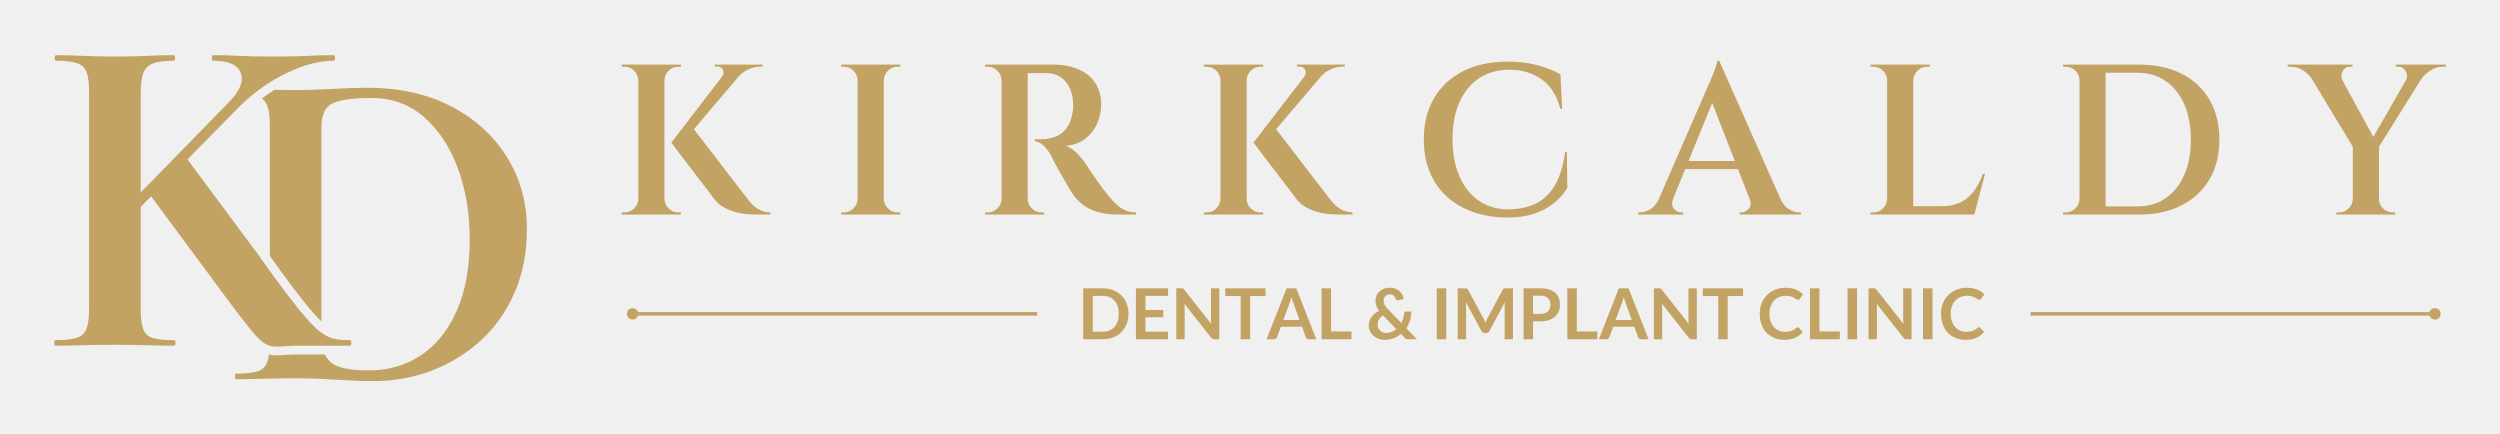
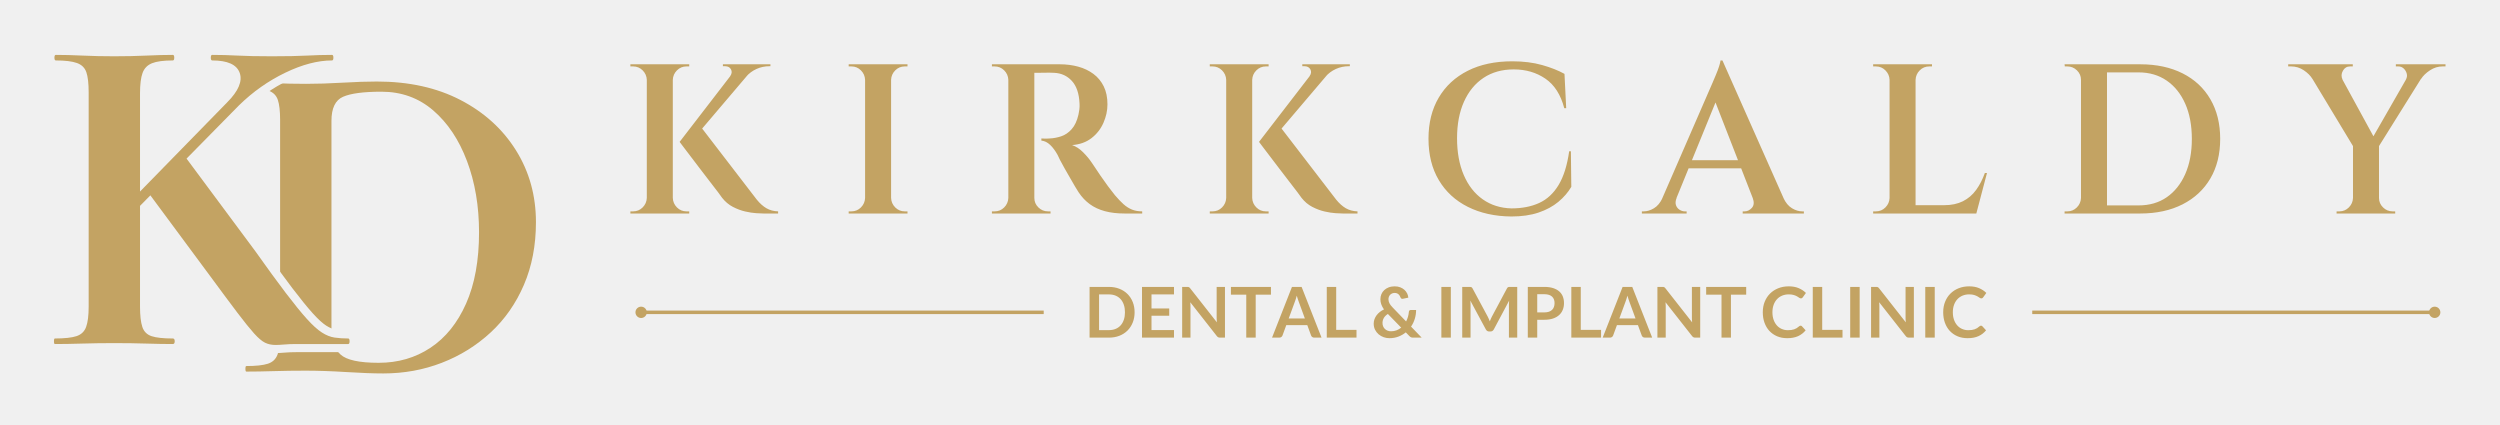
- <svg xmlns="http://www.w3.org/2000/svg" viewBox="0 0 1844 320" width="1844" height="320" role="img" aria-label="Kirkcaldy Dental &amp; Implant Clinic">
+ <svg xmlns="http://www.w3.org/2000/svg" viewBox="0 0 1853 315" width="1853" height="315" role="img" aria-label="Kirkcaldy Dental &amp; Implant Clinic">
  <g fill="#C3A363">
    <defs>
-       <mask id="kdmask21440" maskUnits="userSpaceOnUse" x="-10000" y="-10000" width="20000" height="20000">
+       <mask id="kdmask21840" maskUnits="userSpaceOnUse" x="-10000" y="-10000" width="20000" height="20000">
        <rect x="-10000" y="-10000" width="20000" height="20000" fill="#fff" />
-         <path d="M65.718 227.225V68.461Q65.718 58.517 64.003 53.545Q62.289 48.573 56.974 46.687Q51.659 44.801 41.372 44.801Q40.343 44.801 40.343 42.743Q40.343 40.686 41.372 40.686Q50.287 40.686 61.26 41.2Q72.233 41.715 84.577 41.715Q97.608 41.715 108.581 41.2Q119.553 40.686 128.126 40.686Q129.155 40.686 129.155 42.743Q129.155 44.801 128.126 44.801Q117.839 44.801 112.695 46.858Q107.552 48.915 105.666 54.059Q103.78 59.203 103.78 69.147V227.225Q103.78 237.169 105.494 242.313Q107.209 247.456 112.352 249.171Q117.496 250.885 128.126 250.885Q129.498 250.885 129.498 252.943Q129.498 255.0 128.126 255.0Q119.211 255.0 108.409 254.657Q97.608 254.314 84.577 254.314Q72.233 254.314 60.917 254.657Q49.601 255.0 40.686 255.0Q40.0 255.0 40.0 252.943Q40.0 250.885 40.686 250.885Q51.316 250.885 56.631 249.171Q61.946 247.456 63.832 242.313Q65.718 237.169 65.718 227.225ZM156.244 205.279 109.266 141.842 136.699 115.439 189.163 186.077Q202.536 204.936 211.794 217.109Q221.053 229.282 227.396 236.312Q233.74 243.341 238.541 246.427Q243.341 249.514 247.97 250.199Q252.6 250.885 258.086 250.885Q259.115 250.885 259.115 252.943Q259.115 255.0 258.086 255.0Q242.998 255.0 233.74 255.0Q224.482 255.0 219.681 255.0Q214.537 255.0 210.766 255.343Q206.994 255.686 204.25 255.686Q199.793 255.686 196.364 253.971Q192.935 252.257 188.305 247.113Q183.676 241.97 176.132 232.026Q168.589 222.081 156.244 205.279ZM79.777 166.531 168.246 76.005Q180.933 63.317 177.675 54.059Q174.418 44.801 157.273 44.801Q156.244 44.801 156.244 42.743Q156.244 40.686 157.273 40.686Q166.531 40.686 176.132 41.2Q185.734 41.715 201.507 41.715Q217.967 41.715 227.568 41.2Q237.169 40.686 246.085 40.686Q247.113 40.686 247.113 42.743Q247.113 44.801 246.085 44.801Q230.311 44.801 211.451 53.888Q192.592 62.974 177.161 78.062L89.035 167.56Z" fill="#000" stroke="#000" stroke-width="12.90" stroke-linejoin="round" />
+         <path d="M65.718 227.225V68.461Q65.718 58.517 64.003 53.545Q62.289 48.573 56.974 46.687Q51.659 44.801 41.372 44.801Q40.343 44.801 40.343 42.743Q40.343 40.686 41.372 40.686Q50.287 40.686 61.26 41.2Q72.233 41.715 84.577 41.715Q97.608 41.715 108.581 41.2Q119.553 40.686 128.126 40.686Q129.155 40.686 129.155 42.743Q129.155 44.801 128.126 44.801Q117.839 44.801 112.695 46.858Q107.552 48.915 105.666 54.059Q103.78 59.203 103.78 69.147V227.225Q103.78 237.169 105.494 242.313Q107.209 247.456 112.352 249.171Q117.496 250.885 128.126 250.885Q129.498 250.885 129.498 252.943Q129.498 255.0 128.126 255.0Q119.211 255.0 108.409 254.657Q97.608 254.314 84.577 254.314Q72.233 254.314 60.917 254.657Q49.601 255.0 40.686 255.0Q40.0 255.0 40.0 252.943Q40.0 250.885 40.686 250.885Q51.316 250.885 56.631 249.171Q61.946 247.456 63.832 242.313Q65.718 237.169 65.718 227.225ZM156.244 205.279 109.266 141.842 136.699 115.439 189.163 186.077Q202.536 204.936 211.794 217.109Q221.053 229.282 227.396 236.312Q233.74 243.341 238.541 246.427Q243.341 249.514 247.97 250.199Q252.6 250.885 258.086 250.885Q259.115 250.885 259.115 252.943Q259.115 255.0 258.086 255.0Q242.998 255.0 233.74 255.0Q224.482 255.0 219.681 255.0Q214.537 255.0 210.766 255.343Q206.994 255.686 204.25 255.686Q199.793 255.686 196.364 253.971Q192.935 252.257 188.305 247.113Q183.676 241.97 176.132 232.026Q168.589 222.081 156.244 205.279ZM79.777 166.531 168.246 76.005Q180.933 63.317 177.675 54.059Q174.418 44.801 157.273 44.801Q156.244 44.801 156.244 42.743Q156.244 40.686 157.273 40.686Q166.531 40.686 176.132 41.2Q185.734 41.715 201.507 41.715Q217.967 41.715 227.568 41.2Q237.169 40.686 246.085 40.686Q247.113 40.686 247.113 42.743Q247.113 44.801 246.085 44.801Q230.311 44.801 211.451 53.888Q192.592 62.974 177.161 78.062L89.035 167.56Z" fill="#000" stroke="#000" stroke-width="12.04" stroke-linejoin="round" />
      </mask>
    </defs>
-     <path mask="url(#kdmask21440)" d="M275.485 281.097Q264.512 281.097 248.053 280.068Q231.593 279.039 217.877 279.039Q205.533 279.039 194.217 279.382Q182.901 279.725 173.986 279.725Q173.3 279.725 173.3 277.668Q173.3 275.61 173.986 275.61Q184.616 275.61 189.931 273.896Q195.246 272.181 197.132 267.038Q199.018 261.894 199.018 251.95V93.186Q199.018 83.242 197.303 78.27Q195.589 73.298 190.274 71.412Q184.959 69.526 174.672 69.526Q173.643 69.526 173.643 67.468Q173.643 65.411 174.672 65.411Q183.587 65.411 194.56 65.925Q205.533 66.44 218.22 66.44Q230.565 66.44 245.31 65.582Q260.054 64.725 270.684 64.725Q306.346 64.725 332.75 78.441Q359.153 92.157 373.898 115.818Q388.643 139.478 388.643 168.967Q388.643 194.685 379.727 215.431Q370.812 236.176 355.038 250.75Q339.265 265.323 318.862 273.21Q298.459 281.097 275.485 281.097ZM272.056 273.21Q293.659 273.21 310.461 262.066Q327.263 250.921 336.865 229.318Q346.466 207.715 346.466 176.511Q346.466 147.365 337.55 123.704Q328.635 100.044 312.519 86.156Q296.402 72.269 274.113 72.269Q254.225 72.269 245.652 76.041Q237.08 79.813 237.08 93.872V248.178Q237.08 260.865 243.767 267.038Q250.453 273.21 272.056 273.21Z" />
+     <path mask="url(#kdmask21840)" d="M284.085 276.797Q273.112 276.797 256.653 275.768Q240.193 274.739 226.477 274.739Q214.133 274.739 202.817 275.082Q191.501 275.425 182.586 275.425Q181.9 275.425 181.9 273.368Q181.9 271.31 182.586 271.31Q193.216 271.31 198.531 269.596Q203.846 267.881 205.732 262.738Q207.618 257.594 207.618 247.65V88.886Q207.618 78.942 205.903 73.97Q204.189 68.998 198.874 67.112Q193.559 65.226 183.272 65.226Q182.243 65.226 182.243 63.168Q182.243 61.111 183.272 61.111Q192.187 61.111 203.16 61.625Q214.133 62.14 226.82 62.14Q239.165 62.14 253.91 61.282Q268.654 60.425 279.284 60.425Q314.946 60.425 341.35 74.141Q367.753 87.857 382.498 111.518Q397.243 135.178 397.243 164.667Q397.243 190.385 388.327 211.131Q379.412 231.876 363.638 246.45Q347.865 261.023 327.462 268.91Q307.059 276.797 284.085 276.797ZM280.656 268.91Q302.259 268.91 319.061 257.766Q335.863 246.621 345.465 225.018Q355.066 203.415 355.066 172.211Q355.066 143.065 346.15 119.404Q337.235 95.744 321.119 81.856Q305.002 67.969 282.713 67.969Q262.825 67.969 254.252 71.741Q245.68 75.513 245.68 89.572V243.878Q245.68 256.565 252.367 262.738Q259.053 268.91 280.656 268.91Z" />
    <path data-kd="K" d="M65.718 227.225V68.461Q65.718 58.517 64.003 53.545Q62.289 48.573 56.974 46.687Q51.659 44.801 41.372 44.801Q40.343 44.801 40.343 42.743Q40.343 40.686 41.372 40.686Q50.287 40.686 61.26 41.2Q72.233 41.715 84.577 41.715Q97.608 41.715 108.581 41.2Q119.553 40.686 128.126 40.686Q129.155 40.686 129.155 42.743Q129.155 44.801 128.126 44.801Q117.839 44.801 112.695 46.858Q107.552 48.915 105.666 54.059Q103.78 59.203 103.78 69.147V227.225Q103.78 237.169 105.494 242.313Q107.209 247.456 112.352 249.171Q117.496 250.885 128.126 250.885Q129.498 250.885 129.498 252.943Q129.498 255.0 128.126 255.0Q119.211 255.0 108.409 254.657Q97.608 254.314 84.577 254.314Q72.233 254.314 60.917 254.657Q49.601 255.0 40.686 255.0Q40.0 255.0 40.0 252.943Q40.0 250.885 40.686 250.885Q51.316 250.885 56.631 249.171Q61.946 247.456 63.832 242.313Q65.718 237.169 65.718 227.225ZM156.244 205.279 109.266 141.842 136.699 115.439 189.163 186.077Q202.536 204.936 211.794 217.109Q221.053 229.282 227.396 236.312Q233.74 243.341 238.541 246.427Q243.341 249.514 247.97 250.199Q252.6 250.885 258.086 250.885Q259.115 250.885 259.115 252.943Q259.115 255.0 258.086 255.0Q242.998 255.0 233.74 255.0Q224.482 255.0 219.681 255.0Q214.537 255.0 210.766 255.343Q206.994 255.686 204.25 255.686Q199.793 255.686 196.364 253.971Q192.935 252.257 188.305 247.113Q183.676 241.97 176.132 232.026Q168.589 222.081 156.244 205.279ZM79.777 166.531 168.246 76.005Q180.933 63.317 177.675 54.059Q174.418 44.801 157.273 44.801Q156.244 44.801 156.244 42.743Q156.244 40.686 157.273 40.686Q166.531 40.686 176.132 41.2Q185.734 41.715 201.507 41.715Q217.967 41.715 227.568 41.2Q237.169 40.686 246.085 40.686Q247.113 40.686 247.113 42.743Q247.113 44.801 246.085 44.801Q230.311 44.801 211.451 53.888Q192.592 62.974 177.161 78.062L89.035 167.56Z" />
-     <path d="M509.835 92.68 552.337 147.98Q555.813 152.246 559.526 154.379Q563.239 156.512 568.137 156.67V158.25H557.235Q555.497 158.25 551.863 158.013Q548.229 157.776 543.726 156.749Q539.223 155.722 534.641 153.352Q530.059 150.982 526.583 146.558Q526.109 145.768 523.66 142.529Q521.211 139.29 517.577 134.629Q513.943 129.968 510.072 124.833Q506.201 119.698 502.804 115.274Q499.407 110.85 497.274 108.006Q495.141 105.162 495.141 105.162ZM551.389 48.756 503.989 104.53 495.141 105.162 538.591 48.756ZM562.449 47.65V49.072H561.817Q556.603 49.072 552.1 51.126Q547.597 53.18 544.437 56.814L532.587 56.498Q534.483 53.812 533.219 51.442Q531.955 49.072 528.795 49.072H527.215V47.65H561.817ZM490.085 47.65V158.25H470.809V47.65ZM471.283 146.716V158.25H458.643V156.67Q458.801 156.67 459.67 156.67Q460.539 156.67 460.697 156.67Q464.805 156.67 467.728 153.747Q470.651 150.824 470.809 146.716ZM471.283 59.184H470.809Q470.651 55.076 467.728 52.153Q464.805 49.23 460.697 49.23Q460.539 49.23 459.67 49.23Q458.801 49.23 458.643 49.23V47.65H471.283ZM489.611 146.716H490.085Q490.243 150.824 493.166 153.747Q496.089 156.67 500.197 156.67Q500.197 156.67 501.145 156.67Q502.093 156.67 502.251 156.67V158.25H489.611ZM489.611 59.184V47.65H502.251V49.23Q502.093 49.23 501.145 49.23Q500.197 49.23 500.197 49.23Q496.089 49.23 493.166 52.153Q490.243 55.076 490.085 59.184ZM651.877 47.65V158.25H632.601V47.65ZM633.075 146.716V158.25H620.435V156.67Q620.435 156.67 621.462 156.67Q622.489 156.67 622.489 156.67Q626.597 156.67 629.52 153.747Q632.443 150.824 632.601 146.716ZM633.075 59.184H632.601Q632.443 55.076 629.52 52.153Q626.597 49.23 622.489 49.23Q622.489 49.23 621.462 49.23Q620.435 49.23 620.435 49.23V47.65H633.075ZM651.403 146.716H651.877Q652.035 150.824 654.958 153.747Q657.881 156.67 661.989 156.67Q661.989 156.67 662.937 156.67Q663.885 156.67 664.043 156.67V158.25H651.403ZM651.403 59.184V47.65H664.043V49.23Q663.885 49.23 662.937 49.23Q661.989 49.23 661.989 49.23Q657.881 49.23 654.958 52.153Q652.035 55.076 651.877 59.184ZM755.999 47.65H777.013Q784.123 47.65 790.522 49.388Q796.921 51.126 801.819 54.76Q806.717 58.394 809.482 64.003Q812.247 69.612 812.247 77.354Q812.247 84.306 809.245 91.1Q806.243 97.894 800.397 102.397Q794.551 106.9 786.019 107.532Q790.285 108.954 794.156 112.825Q798.027 116.696 800.555 120.488Q800.713 120.646 802.53 123.411Q804.347 126.176 807.033 130.126Q809.719 134.076 812.642 138.026Q815.565 141.976 817.777 144.662Q821.253 148.77 824.176 151.377Q827.099 153.984 830.417 155.327Q833.735 156.67 838.001 156.67V158.25H824.887Q816.671 158.25 810.272 156.512Q803.873 154.774 799.133 151.298Q794.393 147.822 790.917 142.608Q789.969 141.186 788.231 138.263Q786.493 135.34 784.439 131.706Q782.385 128.072 780.41 124.675Q778.435 121.278 777.092 118.592Q775.749 115.906 775.275 114.8Q772.747 110.218 769.745 107.374Q766.743 104.53 763.267 104.214V102.634Q763.583 102.634 765.321 102.713Q767.059 102.792 769.271 102.634Q773.537 102.476 777.882 101.054Q782.227 99.632 785.703 95.761Q789.179 91.89 790.759 84.938Q791.075 83.516 791.391 81.304Q791.707 79.092 791.549 76.722Q791.075 65.662 785.861 59.974Q780.647 54.286 772.589 53.97Q769.587 53.812 766.269 53.891Q762.951 53.97 760.502 53.97Q758.053 53.97 757.579 53.97Q757.579 53.812 757.184 52.232Q756.789 50.652 756.394 49.151Q755.999 47.65 755.999 47.65ZM758.053 47.65V158.25H738.777V47.65ZM739.251 146.716V158.25H726.611V156.67Q726.769 156.67 727.638 156.67Q728.507 156.67 728.665 156.67Q732.773 156.67 735.696 153.747Q738.619 150.824 738.777 146.716ZM739.251 59.184H738.777Q738.619 55.076 735.696 52.153Q732.773 49.23 728.665 49.23Q728.507 49.23 727.638 49.23Q726.769 49.23 726.611 49.23V47.65H739.251ZM757.579 146.716H758.053Q758.053 150.824 761.055 153.747Q764.057 156.67 768.165 156.67Q768.323 156.67 769.192 156.67Q770.061 156.67 770.061 156.67V158.25H757.579ZM939.279 92.68 981.781 147.98Q985.257 152.246 988.97 154.379Q992.683 156.512 997.581 156.67V158.25H986.679Q984.941 158.25 981.307 158.013Q977.673 157.776 973.17 156.749Q968.667 155.722 964.085 153.352Q959.503 150.982 956.027 146.558Q955.553 145.768 953.104 142.529Q950.655 139.29 947.021 134.629Q943.387 129.968 939.516 124.833Q935.645 119.698 932.248 115.274Q928.851 110.85 926.718 108.006Q924.585 105.162 924.585 105.162ZM980.833 48.756 933.433 104.53 924.585 105.162 968.035 48.756ZM991.893 47.65V49.072H991.261Q986.047 49.072 981.544 51.126Q977.041 53.18 973.881 56.814L962.031 56.498Q963.927 53.812 962.663 51.442Q961.399 49.072 958.239 49.072H956.659V47.65H991.261ZM919.529 47.65V158.25H900.253V47.65ZM900.727 146.716V158.25H888.087V156.67Q888.245 156.67 889.114 156.67Q889.983 156.67 890.141 156.67Q894.249 156.67 897.172 153.747Q900.095 150.824 900.253 146.716ZM900.727 59.184H900.253Q900.095 55.076 897.172 52.153Q894.249 49.23 890.141 49.23Q889.983 49.23 889.114 49.23Q888.245 49.23 888.087 49.23V47.65H900.727ZM919.055 146.716H919.529Q919.687 150.824 922.61 153.747Q925.533 156.67 929.641 156.67Q929.641 156.67 930.589 156.67Q931.537 156.67 931.695 156.67V158.25H919.055ZM919.055 59.184V47.65H931.695V49.23Q931.537 49.23 930.589 49.23Q929.641 49.23 929.641 49.23Q925.533 49.23 922.61 52.153Q919.687 55.076 919.529 59.184ZM1155.739 112.114 1156.055 138.5Q1152.421 144.662 1146.417 149.639Q1140.413 154.616 1131.802 157.539Q1123.191 160.462 1111.657 160.462Q1093.329 160.304 1079.425 153.352Q1065.521 146.4 1057.858 133.523Q1050.195 120.646 1050.195 102.792Q1050.195 85.254 1057.779 72.377Q1065.363 59.5 1079.267 52.469Q1093.171 45.438 1112.289 45.438Q1124.613 45.438 1134.409 48.203Q1144.205 50.968 1150.999 54.76L1152.263 80.198H1150.841Q1146.891 65.188 1136.858 58.315Q1126.825 51.442 1113.395 51.442Q1100.439 51.442 1091.038 57.683Q1081.637 63.924 1076.502 75.379Q1071.367 86.834 1071.367 102.476Q1071.367 118.118 1076.344 129.731Q1081.321 141.344 1090.406 147.743Q1099.491 154.142 1111.657 154.458Q1123.507 154.458 1132.276 150.429Q1141.045 146.4 1146.654 137.078Q1152.263 127.756 1154.475 112.114ZM1268.077 44.806 1318.005 157.302H1294.621L1260.651 70.086ZM1234.107 146.716Q1232.843 149.876 1233.633 152.088Q1234.423 154.3 1236.319 155.485Q1238.215 156.67 1240.111 156.67H1241.533V158.25H1208.353V156.67Q1208.353 156.67 1209.064 156.67Q1209.775 156.67 1209.775 156.67Q1213.409 156.67 1217.28 154.379Q1221.151 152.088 1223.679 146.716ZM1268.077 44.806 1268.867 61.396 1229.525 157.776H1218.781L1259.545 64.082Q1259.861 63.45 1260.888 61.001Q1261.915 58.552 1263.258 55.392Q1264.601 52.232 1265.549 49.309Q1266.497 46.386 1266.655 44.806ZM1286.563 118.75V124.754H1239.005V118.75ZM1290.513 146.716H1313.265Q1315.793 152.088 1319.664 154.379Q1323.535 156.67 1327.169 156.67Q1327.169 156.67 1327.801 156.67Q1328.433 156.67 1328.433 156.67V158.25H1283.087V156.67H1284.509Q1287.511 156.67 1289.881 154.063Q1292.251 151.456 1290.513 146.716ZM1411.225 47.65V158.25H1391.949V47.65ZM1453.095 152.088 1455.781 158.25H1410.751V152.088ZM1464.155 128.23 1456.255 158.25H1426.709L1432.397 152.088Q1440.455 152.088 1446.301 149.165Q1452.147 146.242 1456.097 140.791Q1460.047 135.34 1462.575 128.23ZM1392.423 146.716V158.25H1379.783V156.67Q1379.783 156.67 1380.81 156.67Q1381.837 156.67 1381.837 156.67Q1385.945 156.67 1388.868 153.747Q1391.791 150.824 1391.949 146.716ZM1392.423 59.184H1391.949Q1391.791 55.076 1388.868 52.153Q1385.945 49.23 1381.837 49.23Q1381.837 49.23 1380.81 49.23Q1379.783 49.23 1379.783 49.23V47.65H1392.423ZM1410.751 59.184V47.65H1423.391V49.23Q1423.233 49.23 1422.285 49.23Q1421.337 49.23 1421.337 49.23Q1417.229 49.23 1414.306 52.153Q1411.383 55.076 1411.225 59.184ZM1577.757 47.65Q1595.769 47.65 1609.12 54.365Q1622.471 61.08 1629.739 73.562Q1637.007 86.044 1637.007 102.95Q1637.007 119.856 1629.739 132.259Q1622.471 144.662 1609.12 151.456Q1595.769 158.25 1577.757 158.25H1541.417L1541.259 152.246Q1544.261 152.246 1548.764 152.246Q1553.267 152.246 1558.086 152.246Q1562.905 152.246 1567.092 152.246Q1571.279 152.246 1573.886 152.246Q1576.493 152.246 1576.493 152.246Q1588.659 152.246 1597.428 146.163Q1606.197 140.08 1611.095 129.02Q1615.993 117.96 1615.993 102.95Q1615.993 87.94 1611.095 76.88Q1606.197 65.82 1597.349 59.737Q1588.501 53.654 1576.493 53.654Q1576.493 53.654 1573.728 53.654Q1570.963 53.654 1566.618 53.654Q1562.273 53.654 1557.217 53.654Q1552.161 53.654 1547.5 53.654Q1542.839 53.654 1539.679 53.654V47.65ZM1553.109 47.65V158.25H1533.833V47.65ZM1534.307 146.716V158.25H1521.667V156.67Q1521.667 156.67 1522.694 156.67Q1523.721 156.67 1523.721 156.67Q1527.829 156.67 1530.752 153.747Q1533.675 150.824 1533.833 146.716ZM1534.307 59.184H1533.833Q1533.833 55.076 1530.831 52.153Q1527.829 49.23 1523.721 49.23Q1523.721 49.23 1522.773 49.23Q1521.825 49.23 1521.825 49.23L1521.667 47.65H1534.307ZM1721.537 47.808 1753.453 106.268 1736.231 109.586 1698.943 47.808ZM1754.717 107.374V158.25H1735.441V107.374ZM1781.103 47.808H1792.479L1753.295 110.534L1746.027 108.954ZM1774.625 59.026Q1775.889 56.814 1775.257 54.523Q1774.625 52.232 1772.966 50.731Q1771.307 49.23 1769.095 49.23Q1769.095 49.23 1768.147 49.23Q1767.199 49.23 1767.199 49.23V47.65H1804.013V49.23H1801.801Q1796.903 49.23 1792.558 52.074Q1788.213 54.918 1785.843 58.552ZM1727.699 59.026 1705.421 58.552Q1703.209 54.918 1698.943 52.074Q1694.677 49.23 1689.621 49.23H1687.409V47.65H1735.283V49.23Q1735.283 49.23 1734.256 49.23Q1733.229 49.23 1733.229 49.23Q1729.753 49.23 1727.936 52.469Q1726.119 55.708 1727.699 59.026ZM1735.915 146.716V158.25H1723.275V156.67Q1723.275 156.67 1724.223 156.67Q1725.171 156.67 1725.329 156.67Q1729.437 156.67 1732.36 153.747Q1735.283 150.824 1735.441 146.716ZM1754.243 146.716H1754.717Q1754.717 150.824 1757.719 153.747Q1760.721 156.67 1764.829 156.67Q1764.829 156.67 1765.777 156.67Q1766.725 156.67 1766.725 156.67V158.25H1754.243Z" />
-     <path d="M832.367 231.452Q832.367 235.586 830.989 239.044Q829.611 242.502 827.115 244.998Q824.619 247.494 821.109 248.872Q817.599 250.25 813.335 250.25H798.983V212.654H813.335Q817.599 212.654 821.109 214.045Q824.619 215.436 827.115 217.919Q829.611 220.402 830.989 223.86Q832.367 227.318 832.367 231.452ZM825.217 231.452Q825.217 228.358 824.385 225.901Q823.553 223.444 822.019 221.741Q820.485 220.038 818.288 219.128Q816.091 218.218 813.335 218.218H806.029V244.686H813.335Q816.091 244.686 818.288 243.776Q820.485 242.866 822.019 241.163Q823.553 239.46 824.385 237.003Q825.217 234.546 825.217 231.452ZM861.565 212.654V218.218H844.899V228.644H858.029V234.026H844.899V244.66H861.565V250.25H837.853V212.654ZM871.289 212.654Q871.757 212.654 872.069 212.693Q872.381 212.732 872.628 212.849Q872.875 212.966 873.109 213.187Q873.343 213.408 873.629 213.772L893.363 238.914Q893.259 238.004 893.22 237.133Q893.181 236.262 893.181 235.508V212.654H899.343V250.25H895.729Q894.897 250.25 894.351 249.99Q893.805 249.73 893.285 249.054L873.629 224.016Q873.707 224.848 873.746 225.667Q873.785 226.486 873.785 227.162V250.25H867.623V212.654H871.289ZM933.429 212.654V218.4H922.119V250.25H915.125V218.4H903.763V212.654ZM970.921 250.25H965.513Q964.603 250.25 964.018 249.795Q963.433 249.34 963.173 248.664L960.365 240.994H944.791L941.983 248.664Q941.775 249.262 941.164 249.756Q940.553 250.25 939.669 250.25H934.235L949.003 212.654H956.153ZM946.585 236.054H958.571L953.995 223.548Q953.683 222.716 953.306 221.585Q952.929 220.454 952.565 219.128Q952.201 220.454 951.85 221.598Q951.499 222.742 951.161 223.6ZM981.789 244.478H996.843V250.25H974.795V212.654H981.789ZM1025.157 212.238Q1027.445 212.238 1029.252 212.94Q1031.059 213.642 1032.346 214.812Q1033.633 215.982 1034.374 217.49Q1035.115 218.998 1035.245 220.61L1031.163 221.468Q1031.085 221.494 1030.994 221.494Q1030.903 221.494 1030.825 221.494Q1030.383 221.494 1030.032 221.247Q1029.681 221.0 1029.473 220.48Q1029.239 219.804 1028.875 219.193Q1028.511 218.582 1027.991 218.127Q1027.471 217.672 1026.769 217.399Q1026.067 217.126 1025.157 217.126Q1024.065 217.126 1023.207 217.503Q1022.349 217.88 1021.751 218.517Q1021.153 219.154 1020.841 219.999Q1020.529 220.844 1020.529 221.78Q1020.529 222.56 1020.698 223.288Q1020.867 224.016 1021.231 224.744Q1021.595 225.472 1022.18 226.239Q1022.765 227.006 1023.623 227.89L1033.607 238.264Q1034.465 236.626 1034.985 234.806Q1035.505 232.986 1035.661 231.114Q1035.713 230.516 1036.051 230.152Q1036.389 229.788 1036.987 229.788H1041.017Q1040.991 233.22 1040.029 236.34Q1039.067 239.46 1037.273 242.086L1045.151 250.25H1038.859Q1038.365 250.25 1037.988 250.198Q1037.611 250.146 1037.273 250.003Q1036.935 249.86 1036.623 249.626Q1036.311 249.392 1035.973 249.028L1033.373 246.35Q1030.877 248.378 1027.822 249.522Q1024.767 250.666 1021.205 250.666Q1019.021 250.666 1016.941 249.925Q1014.861 249.184 1013.223 247.78Q1011.585 246.376 1010.584 244.387Q1009.583 242.398 1009.583 239.902Q1009.583 238.16 1010.155 236.587Q1010.727 235.014 1011.741 233.662Q1012.755 232.31 1014.146 231.218Q1015.537 230.126 1017.201 229.346Q1015.823 227.396 1015.186 225.537Q1014.549 223.678 1014.549 221.832Q1014.549 219.882 1015.264 218.127Q1015.979 216.372 1017.344 215.072Q1018.709 213.772 1020.685 213.005Q1022.661 212.238 1025.157 212.238ZM1016.109 239.382Q1016.109 240.812 1016.603 241.956Q1017.097 243.1 1017.955 243.893Q1018.813 244.686 1019.944 245.115Q1021.075 245.544 1022.349 245.544Q1024.637 245.544 1026.522 244.829Q1028.407 244.114 1029.967 242.84L1020.087 232.7Q1018.007 234.052 1017.058 235.742Q1016.109 237.432 1016.109 239.382ZM1066.757 250.25H1059.737V212.654H1066.757ZM1094.083 234.65Q1094.525 235.482 1094.902 236.379Q1095.279 237.276 1095.643 238.186Q1096.007 237.25 1096.397 236.34Q1096.787 235.43 1097.229 234.598L1108.357 213.772Q1108.565 213.382 1108.786 213.148Q1109.007 212.914 1109.28 212.81Q1109.553 212.706 1109.891 212.68Q1110.229 212.654 1110.697 212.654H1115.975V250.25H1109.813V225.966Q1109.813 225.29 1109.852 224.484Q1109.891 223.678 1109.969 222.846L1098.607 244.166Q1098.217 244.894 1097.593 245.297Q1096.969 245.7 1096.137 245.7H1095.175Q1094.343 245.7 1093.719 245.297Q1093.095 244.894 1092.705 244.166L1081.187 222.768Q1081.291 223.626 1081.33 224.445Q1081.369 225.264 1081.369 225.966V250.25H1075.207V212.654H1080.485Q1080.953 212.654 1081.291 212.68Q1081.629 212.706 1081.902 212.81Q1082.175 212.914 1082.409 213.148Q1082.643 213.382 1082.851 213.772L1094.083 234.65ZM1130.795 237.016V250.25H1123.801V212.654H1136.047Q1139.817 212.654 1142.573 213.538Q1145.329 214.422 1147.123 216.008Q1148.917 217.594 1149.775 219.804Q1150.633 222.014 1150.633 224.64Q1150.633 227.37 1149.723 229.645Q1148.813 231.92 1146.993 233.558Q1145.173 235.196 1142.443 236.106Q1139.713 237.016 1136.047 237.016ZM1130.795 231.556H1136.047Q1137.971 231.556 1139.401 231.075Q1140.831 230.594 1141.767 229.697Q1142.703 228.8 1143.171 227.513Q1143.639 226.226 1143.639 224.64Q1143.639 223.132 1143.171 221.91Q1142.703 220.688 1141.767 219.83Q1140.831 218.972 1139.401 218.517Q1137.971 218.062 1136.047 218.062H1130.795ZM1163.061 244.478H1178.115V250.25H1156.067V212.654H1163.061ZM1215.997 250.25H1210.589Q1209.679 250.25 1209.094 249.795Q1208.509 249.34 1208.249 248.664L1205.441 240.994H1189.867L1187.059 248.664Q1186.851 249.262 1186.24 249.756Q1185.629 250.25 1184.745 250.25H1179.311L1194.079 212.654H1201.229ZM1191.661 236.054H1203.647L1199.071 223.548Q1198.759 222.716 1198.382 221.585Q1198.005 220.454 1197.641 219.128Q1197.277 220.454 1196.926 221.598Q1196.575 222.742 1196.237 223.6ZM1223.537 212.654Q1224.005 212.654 1224.317 212.693Q1224.629 212.732 1224.876 212.849Q1225.123 212.966 1225.357 213.187Q1225.591 213.408 1225.877 213.772L1245.611 238.914Q1245.507 238.004 1245.468 237.133Q1245.429 236.262 1245.429 235.508V212.654H1251.591V250.25H1247.977Q1247.145 250.25 1246.599 249.99Q1246.053 249.73 1245.533 249.054L1225.877 224.016Q1225.955 224.848 1225.994 225.667Q1226.033 226.486 1226.033 227.162V250.25H1219.871V212.654H1223.537ZM1285.677 212.654V218.4H1274.367V250.25H1267.373V218.4H1256.011V212.654ZM1326.003 241.384Q1326.575 241.384 1326.991 241.826L1329.747 244.816Q1327.459 247.65 1324.118 249.158Q1320.777 250.666 1316.097 250.666Q1311.911 250.666 1308.57 249.236Q1305.229 247.806 1302.863 245.258Q1300.497 242.71 1299.236 239.174Q1297.975 235.638 1297.975 231.452Q1297.975 227.214 1299.379 223.691Q1300.783 220.168 1303.331 217.62Q1305.879 215.072 1309.428 213.655Q1312.977 212.238 1317.267 212.238Q1321.453 212.238 1324.586 213.577Q1327.719 214.916 1329.955 217.126L1327.615 220.376Q1327.407 220.688 1327.082 220.922Q1326.757 221.156 1326.185 221.156Q1325.587 221.156 1324.963 220.688Q1324.339 220.22 1323.377 219.674Q1322.415 219.128 1320.946 218.66Q1319.477 218.192 1317.215 218.192Q1314.563 218.192 1312.34 219.115Q1310.117 220.038 1308.518 221.754Q1306.919 223.47 1306.022 225.927Q1305.125 228.384 1305.125 231.452Q1305.125 234.624 1306.022 237.094Q1306.919 239.564 1308.453 241.254Q1309.987 242.944 1312.067 243.841Q1314.147 244.738 1316.539 244.738Q1317.969 244.738 1319.126 244.582Q1320.283 244.426 1321.258 244.088Q1322.233 243.75 1323.104 243.217Q1323.975 242.684 1324.833 241.904Q1325.093 241.67 1325.379 241.527Q1325.665 241.384 1326.003 241.384ZM1342.019 244.478H1357.073V250.25H1335.025V212.654H1342.019ZM1369.787 250.25H1362.767V212.654H1369.787ZM1381.903 212.654Q1382.371 212.654 1382.683 212.693Q1382.995 212.732 1383.242 212.849Q1383.489 212.966 1383.723 213.187Q1383.957 213.408 1384.243 213.772L1403.977 238.914Q1403.873 238.004 1403.834 237.133Q1403.795 236.262 1403.795 235.508V212.654H1409.957V250.25H1406.343Q1405.511 250.25 1404.965 249.99Q1404.419 249.73 1403.899 249.054L1384.243 224.016Q1384.321 224.848 1384.36 225.667Q1384.399 226.486 1384.399 227.162V250.25H1378.237V212.654H1381.903ZM1425.427 250.25H1418.407V212.654H1425.427ZM1459.721 241.384Q1460.293 241.384 1460.709 241.826L1463.465 244.816Q1461.177 247.65 1457.836 249.158Q1454.495 250.666 1449.815 250.666Q1445.629 250.666 1442.288 249.236Q1438.947 247.806 1436.581 245.258Q1434.215 242.71 1432.954 239.174Q1431.693 235.638 1431.693 231.452Q1431.693 227.214 1433.097 223.691Q1434.501 220.168 1437.049 217.62Q1439.597 215.072 1443.146 213.655Q1446.695 212.238 1450.985 212.238Q1455.171 212.238 1458.304 213.577Q1461.437 214.916 1463.673 217.126L1461.333 220.376Q1461.125 220.688 1460.8 220.922Q1460.475 221.156 1459.903 221.156Q1459.305 221.156 1458.681 220.688Q1458.057 220.22 1457.095 219.674Q1456.133 219.128 1454.664 218.66Q1453.195 218.192 1450.933 218.192Q1448.281 218.192 1446.058 219.115Q1443.835 220.038 1442.236 221.754Q1440.637 223.47 1439.74 225.927Q1438.843 228.384 1438.843 231.452Q1438.843 234.624 1439.74 237.094Q1440.637 239.564 1442.171 241.254Q1443.705 242.944 1445.785 243.841Q1447.865 244.738 1450.257 244.738Q1451.687 244.738 1452.844 244.582Q1454.001 244.426 1454.976 244.088Q1455.951 243.75 1456.822 243.217Q1457.693 242.684 1458.551 241.904Q1458.811 241.67 1459.097 241.527Q1459.383 241.384 1459.721 241.384Z" />
+     <path d="M518.435 92.68 560.937 147.98Q564.413 152.246 568.126 154.379Q571.839 156.512 576.737 156.67V158.25H565.835Q564.097 158.25 560.463 158.013Q556.829 157.776 552.326 156.749Q547.823 155.722 543.241 153.352Q538.659 150.982 535.183 146.558Q534.709 145.768 532.26 142.529Q529.811 139.29 526.177 134.629Q522.543 129.968 518.672 124.833Q514.801 119.698 511.404 115.274Q508.007 110.85 505.874 108.006Q503.741 105.162 503.741 105.162ZM559.989 48.756 512.589 104.53 503.741 105.162 547.191 48.756ZM571.049 47.65V49.072H570.417Q565.203 49.072 560.7 51.126Q556.197 53.18 553.037 56.814L541.187 56.498Q543.083 53.812 541.819 51.442Q540.555 49.072 537.395 49.072H535.815V47.65H570.417ZM498.685 47.65V158.25H479.409V47.65ZM479.883 146.716V158.25H467.243V156.67Q467.401 156.67 468.27 156.67Q469.139 156.67 469.297 156.67Q473.405 156.67 476.328 153.747Q479.251 150.824 479.409 146.716ZM479.883 59.184H479.409Q479.251 55.076 476.328 52.153Q473.405 49.23 469.297 49.23Q469.139 49.23 468.27 49.23Q467.401 49.23 467.243 49.23V47.65H479.883ZM498.211 146.716H498.685Q498.843 150.824 501.766 153.747Q504.689 156.67 508.797 156.67Q508.797 156.67 509.745 156.67Q510.693 156.67 510.851 156.67V158.25H498.211ZM498.211 59.184V47.65H510.851V49.23Q510.693 49.23 509.745 49.23Q508.797 49.23 508.797 49.23Q504.689 49.23 501.766 52.153Q498.843 55.076 498.685 59.184ZM660.477 47.65V158.25H641.201V47.65ZM641.675 146.716V158.25H629.035V156.67Q629.035 156.67 630.062 156.67Q631.089 156.67 631.089 156.67Q635.197 156.67 638.12 153.747Q641.043 150.824 641.201 146.716ZM641.675 59.184H641.201Q641.043 55.076 638.12 52.153Q635.197 49.23 631.089 49.23Q631.089 49.23 630.062 49.23Q629.035 49.23 629.035 49.23V47.65H641.675ZM660.003 146.716H660.477Q660.635 150.824 663.558 153.747Q666.481 156.67 670.589 156.67Q670.589 156.67 671.537 156.67Q672.485 156.67 672.643 156.67V158.25H660.003ZM660.003 59.184V47.65H672.643V49.23Q672.485 49.23 671.537 49.23Q670.589 49.23 670.589 49.23Q666.481 49.23 663.558 52.153Q660.635 55.076 660.477 59.184ZM764.599 47.65H785.613Q792.723 47.65 799.122 49.388Q805.521 51.126 810.419 54.76Q815.317 58.394 818.082 64.003Q820.847 69.612 820.847 77.354Q820.847 84.306 817.845 91.1Q814.843 97.894 808.997 102.397Q803.151 106.9 794.619 107.532Q798.885 108.954 802.756 112.825Q806.627 116.696 809.155 120.488Q809.313 120.646 811.13 123.411Q812.947 126.176 815.633 130.126Q818.319 134.076 821.242 138.026Q824.165 141.976 826.377 144.662Q829.853 148.77 832.776 151.377Q835.699 153.984 839.017 155.327Q842.335 156.67 846.601 156.67V158.25H833.487Q825.271 158.25 818.872 156.512Q812.473 154.774 807.733 151.298Q802.993 147.822 799.517 142.608Q798.569 141.186 796.831 138.263Q795.093 135.34 793.039 131.706Q790.985 128.072 789.01 124.675Q787.035 121.278 785.692 118.592Q784.349 115.906 783.875 114.8Q781.347 110.218 778.345 107.374Q775.343 104.53 771.867 104.214V102.634Q772.183 102.634 773.921 102.713Q775.659 102.792 777.871 102.634Q782.137 102.476 786.482 101.054Q790.827 99.632 794.303 95.761Q797.779 91.89 799.359 84.938Q799.675 83.516 799.991 81.304Q800.307 79.092 800.149 76.722Q799.675 65.662 794.461 59.974Q789.247 54.286 781.189 53.97Q778.187 53.812 774.869 53.891Q771.551 53.97 769.102 53.97Q766.653 53.97 766.179 53.97Q766.179 53.812 765.784 52.232Q765.389 50.652 764.994 49.151Q764.599 47.65 764.599 47.65ZM766.653 47.65V158.25H747.377V47.65ZM747.851 146.716V158.25H735.211V156.67Q735.369 156.67 736.238 156.67Q737.107 156.67 737.265 156.67Q741.373 156.67 744.296 153.747Q747.219 150.824 747.377 146.716ZM747.851 59.184H747.377Q747.219 55.076 744.296 52.153Q741.373 49.23 737.265 49.23Q737.107 49.23 736.238 49.23Q735.369 49.23 735.211 49.23V47.65H747.851ZM766.179 146.716H766.653Q766.653 150.824 769.655 153.747Q772.657 156.67 776.765 156.67Q776.923 156.67 777.792 156.67Q778.661 156.67 778.661 156.67V158.25H766.179ZM947.879 92.68 990.381 147.98Q993.857 152.246 997.57 154.379Q1001.283 156.512 1006.181 156.67V158.25H995.279Q993.541 158.25 989.907 158.013Q986.273 157.776 981.77 156.749Q977.267 155.722 972.685 153.352Q968.103 150.982 964.627 146.558Q964.153 145.768 961.704 142.529Q959.255 139.29 955.621 134.629Q951.987 129.968 948.116 124.833Q944.245 119.698 940.848 115.274Q937.451 110.85 935.318 108.006Q933.185 105.162 933.185 105.162ZM989.433 48.756 942.033 104.53 933.185 105.162 976.635 48.756ZM1000.493 47.65V49.072H999.861Q994.647 49.072 990.144 51.126Q985.641 53.18 982.481 56.814L970.631 56.498Q972.527 53.812 971.263 51.442Q969.999 49.072 966.839 49.072H965.259V47.65H999.861ZM928.129 47.65V158.25H908.853V47.65ZM909.327 146.716V158.25H896.687V156.67Q896.845 156.67 897.714 156.67Q898.583 156.67 898.741 156.67Q902.849 156.67 905.772 153.747Q908.695 150.824 908.853 146.716ZM909.327 59.184H908.853Q908.695 55.076 905.772 52.153Q902.849 49.23 898.741 49.23Q898.583 49.23 897.714 49.23Q896.845 49.23 896.687 49.23V47.65H909.327ZM927.655 146.716H928.129Q928.287 150.824 931.21 153.747Q934.133 156.67 938.241 156.67Q938.241 156.67 939.189 156.67Q940.137 156.67 940.295 156.67V158.25H927.655ZM927.655 59.184V47.65H940.295V49.23Q940.137 49.23 939.189 49.23Q938.241 49.23 938.241 49.23Q934.133 49.23 931.21 52.153Q928.287 55.076 928.129 59.184ZM1164.339 112.114 1164.655 138.5Q1161.021 144.662 1155.017 149.639Q1149.013 154.616 1140.402 157.539Q1131.791 160.462 1120.257 160.462Q1101.929 160.304 1088.025 153.352Q1074.121 146.4 1066.458 133.523Q1058.795 120.646 1058.795 102.792Q1058.795 85.254 1066.379 72.377Q1073.963 59.5 1087.867 52.469Q1101.771 45.438 1120.889 45.438Q1133.213 45.438 1143.009 48.203Q1152.805 50.968 1159.599 54.76L1160.863 80.198H1159.441Q1155.491 65.188 1145.458 58.315Q1135.425 51.442 1121.995 51.442Q1109.039 51.442 1099.638 57.683Q1090.237 63.924 1085.102 75.379Q1079.967 86.834 1079.967 102.476Q1079.967 118.118 1084.944 129.731Q1089.921 141.344 1099.006 147.743Q1108.091 154.142 1120.257 154.458Q1132.107 154.458 1140.876 150.429Q1149.645 146.4 1155.254 137.078Q1160.863 127.756 1163.075 112.114ZM1276.677 44.806 1326.605 157.302H1303.221L1269.251 70.086ZM1242.707 146.716Q1241.443 149.876 1242.233 152.088Q1243.023 154.3 1244.919 155.485Q1246.815 156.67 1248.711 156.67H1250.133V158.25H1216.953V156.67Q1216.953 156.67 1217.664 156.67Q1218.375 156.67 1218.375 156.67Q1222.009 156.67 1225.88 154.379Q1229.751 152.088 1232.279 146.716ZM1276.677 44.806 1277.467 61.396 1238.125 157.776H1227.381L1268.145 64.082Q1268.461 63.45 1269.488 61.001Q1270.515 58.552 1271.858 55.392Q1273.201 52.232 1274.149 49.309Q1275.097 46.386 1275.255 44.806ZM1295.163 118.75V124.754H1247.605V118.75ZM1299.113 146.716H1321.865Q1324.393 152.088 1328.264 154.379Q1332.135 156.67 1335.769 156.67Q1335.769 156.67 1336.401 156.67Q1337.033 156.67 1337.033 156.67V158.25H1291.687V156.67H1293.109Q1296.111 156.67 1298.481 154.063Q1300.851 151.456 1299.113 146.716ZM1419.825 47.65V158.25H1400.549V47.65ZM1461.695 152.088 1464.381 158.25H1419.351V152.088ZM1472.755 128.23 1464.855 158.25H1435.309L1440.997 152.088Q1449.055 152.088 1454.901 149.165Q1460.747 146.242 1464.697 140.791Q1468.647 135.34 1471.175 128.23ZM1401.023 146.716V158.25H1388.383V156.67Q1388.383 156.67 1389.41 156.67Q1390.437 156.67 1390.437 156.67Q1394.545 156.67 1397.468 153.747Q1400.391 150.824 1400.549 146.716ZM1401.023 59.184H1400.549Q1400.391 55.076 1397.468 52.153Q1394.545 49.23 1390.437 49.23Q1390.437 49.23 1389.41 49.23Q1388.383 49.23 1388.383 49.23V47.65H1401.023ZM1419.351 59.184V47.65H1431.991V49.23Q1431.833 49.23 1430.885 49.23Q1429.937 49.23 1429.937 49.23Q1425.829 49.23 1422.906 52.153Q1419.983 55.076 1419.825 59.184ZM1586.357 47.65Q1604.369 47.65 1617.72 54.365Q1631.071 61.08 1638.339 73.562Q1645.607 86.044 1645.607 102.95Q1645.607 119.856 1638.339 132.259Q1631.071 144.662 1617.72 151.456Q1604.369 158.25 1586.357 158.25H1550.017L1549.859 152.246Q1552.861 152.246 1557.364 152.246Q1561.867 152.246 1566.686 152.246Q1571.505 152.246 1575.692 152.246Q1579.879 152.246 1582.486 152.246Q1585.093 152.246 1585.093 152.246Q1597.259 152.246 1606.028 146.163Q1614.797 140.08 1619.695 129.02Q1624.593 117.96 1624.593 102.95Q1624.593 87.94 1619.695 76.88Q1614.797 65.82 1605.949 59.737Q1597.101 53.654 1585.093 53.654Q1585.093 53.654 1582.328 53.654Q1579.563 53.654 1575.218 53.654Q1570.873 53.654 1565.817 53.654Q1560.761 53.654 1556.1 53.654Q1551.439 53.654 1548.279 53.654V47.65ZM1561.709 47.65V158.25H1542.433V47.65ZM1542.907 146.716V158.25H1530.267V156.67Q1530.267 156.67 1531.294 156.67Q1532.321 156.67 1532.321 156.67Q1536.429 156.67 1539.352 153.747Q1542.275 150.824 1542.433 146.716ZM1542.907 59.184H1542.433Q1542.433 55.076 1539.431 52.153Q1536.429 49.23 1532.321 49.23Q1532.321 49.23 1531.373 49.23Q1530.425 49.23 1530.425 49.23L1530.267 47.65H1542.907ZM1730.137 47.808 1762.053 106.268 1744.831 109.586 1707.543 47.808ZM1763.317 107.374V158.25H1744.041V107.374ZM1789.703 47.808H1801.079L1761.895 110.534L1754.627 108.954ZM1783.225 59.026Q1784.489 56.814 1783.857 54.523Q1783.225 52.232 1781.566 50.731Q1779.907 49.23 1777.695 49.23Q1777.695 49.23 1776.747 49.23Q1775.799 49.23 1775.799 49.23V47.65H1812.613V49.23H1810.401Q1805.503 49.23 1801.158 52.074Q1796.813 54.918 1794.443 58.552ZM1736.299 59.026 1714.021 58.552Q1711.809 54.918 1707.543 52.074Q1703.277 49.23 1698.221 49.23H1696.009V47.65H1743.883V49.23Q1743.883 49.23 1742.856 49.23Q1741.829 49.23 1741.829 49.23Q1738.353 49.23 1736.536 52.469Q1734.719 55.708 1736.299 59.026ZM1744.515 146.716V158.25H1731.875V156.67Q1731.875 156.67 1732.823 156.67Q1733.771 156.67 1733.929 156.67Q1738.037 156.67 1740.96 153.747Q1743.883 150.824 1744.041 146.716ZM1762.843 146.716H1763.317Q1763.317 150.824 1766.319 153.747Q1769.321 156.67 1773.429 156.67Q1773.429 156.67 1774.377 156.67Q1775.325 156.67 1775.325 156.67V158.25H1762.843Z" />
+     <path d="M840.967 231.452Q840.967 235.586 839.589 239.044Q838.211 242.502 835.715 244.998Q833.219 247.494 829.709 248.872Q826.199 250.25 821.935 250.25H807.583V212.654H821.935Q826.199 212.654 829.709 214.045Q833.219 215.436 835.715 217.919Q838.211 220.402 839.589 223.86Q840.967 227.318 840.967 231.452ZM833.817 231.452Q833.817 228.358 832.985 225.901Q832.153 223.444 830.619 221.741Q829.085 220.038 826.888 219.128Q824.691 218.218 821.935 218.218H814.629V244.686H821.935Q824.691 244.686 826.888 243.776Q829.085 242.866 830.619 241.163Q832.153 239.46 832.985 237.003Q833.817 234.546 833.817 231.452ZM870.165 212.654V218.218H853.499V228.644H866.629V234.026H853.499V244.66H870.165V250.25H846.453V212.654ZM879.889 212.654Q880.357 212.654 880.669 212.693Q880.981 212.732 881.228 212.849Q881.475 212.966 881.709 213.187Q881.943 213.408 882.229 213.772L901.963 238.914Q901.859 238.004 901.82 237.133Q901.781 236.262 901.781 235.508V212.654H907.943V250.25H904.329Q903.497 250.25 902.951 249.99Q902.405 249.73 901.885 249.054L882.229 224.016Q882.307 224.848 882.346 225.667Q882.385 226.486 882.385 227.162V250.25H876.223V212.654H879.889ZM942.029 212.654V218.4H930.719V250.25H923.725V218.4H912.363V212.654ZM979.521 250.25H974.113Q973.203 250.25 972.618 249.795Q972.033 249.34 971.773 248.664L968.965 240.994H953.391L950.583 248.664Q950.375 249.262 949.764 249.756Q949.153 250.25 948.269 250.25H942.835L957.603 212.654H964.753ZM955.185 236.054H967.171L962.595 223.548Q962.283 222.716 961.906 221.585Q961.529 220.454 961.165 219.128Q960.801 220.454 960.45 221.598Q960.099 222.742 959.761 223.6ZM990.389 244.478H1005.443V250.25H983.395V212.654H990.389ZM1033.757 212.238Q1036.045 212.238 1037.852 212.94Q1039.659 213.642 1040.946 214.812Q1042.233 215.982 1042.974 217.49Q1043.715 218.998 1043.845 220.61L1039.763 221.468Q1039.685 221.494 1039.594 221.494Q1039.503 221.494 1039.425 221.494Q1038.983 221.494 1038.632 221.247Q1038.281 221.0 1038.073 220.48Q1037.839 219.804 1037.475 219.193Q1037.111 218.582 1036.591 218.127Q1036.071 217.672 1035.369 217.399Q1034.667 217.126 1033.757 217.126Q1032.665 217.126 1031.807 217.503Q1030.949 217.88 1030.351 218.517Q1029.753 219.154 1029.441 219.999Q1029.129 220.844 1029.129 221.78Q1029.129 222.56 1029.298 223.288Q1029.467 224.016 1029.831 224.744Q1030.195 225.472 1030.78 226.239Q1031.365 227.006 1032.223 227.89L1042.207 238.264Q1043.065 236.626 1043.585 234.806Q1044.105 232.986 1044.261 231.114Q1044.313 230.516 1044.651 230.152Q1044.989 229.788 1045.587 229.788H1049.617Q1049.591 233.22 1048.629 236.34Q1047.667 239.46 1045.873 242.086L1053.751 250.25H1047.459Q1046.965 250.25 1046.588 250.198Q1046.211 250.146 1045.873 250.003Q1045.535 249.86 1045.223 249.626Q1044.911 249.392 1044.573 249.028L1041.973 246.35Q1039.477 248.378 1036.422 249.522Q1033.367 250.666 1029.805 250.666Q1027.621 250.666 1025.541 249.925Q1023.461 249.184 1021.823 247.78Q1020.185 246.376 1019.184 244.387Q1018.183 242.398 1018.183 239.902Q1018.183 238.16 1018.755 236.587Q1019.327 235.014 1020.341 233.662Q1021.355 232.31 1022.746 231.218Q1024.137 230.126 1025.801 229.346Q1024.423 227.396 1023.786 225.537Q1023.149 223.678 1023.149 221.832Q1023.149 219.882 1023.864 218.127Q1024.579 216.372 1025.944 215.072Q1027.309 213.772 1029.285 213.005Q1031.261 212.238 1033.757 212.238ZM1024.709 239.382Q1024.709 240.812 1025.203 241.956Q1025.697 243.1 1026.555 243.893Q1027.413 244.686 1028.544 245.115Q1029.675 245.544 1030.949 245.544Q1033.237 245.544 1035.122 244.829Q1037.007 244.114 1038.567 242.84L1028.687 232.7Q1026.607 234.052 1025.658 235.742Q1024.709 237.432 1024.709 239.382ZM1075.357 250.25H1068.337V212.654H1075.357ZM1102.683 234.65Q1103.125 235.482 1103.502 236.379Q1103.879 237.276 1104.243 238.186Q1104.607 237.25 1104.997 236.34Q1105.387 235.43 1105.829 234.598L1116.957 213.772Q1117.165 213.382 1117.386 213.148Q1117.607 212.914 1117.88 212.81Q1118.153 212.706 1118.491 212.68Q1118.829 212.654 1119.297 212.654H1124.575V250.25H1118.413V225.966Q1118.413 225.29 1118.452 224.484Q1118.491 223.678 1118.569 222.846L1107.207 244.166Q1106.817 244.894 1106.193 245.297Q1105.569 245.7 1104.737 245.7H1103.775Q1102.943 245.7 1102.319 245.297Q1101.695 244.894 1101.305 244.166L1089.787 222.768Q1089.891 223.626 1089.93 224.445Q1089.969 225.264 1089.969 225.966V250.25H1083.807V212.654H1089.085Q1089.553 212.654 1089.891 212.68Q1090.229 212.706 1090.502 212.81Q1090.775 212.914 1091.009 213.148Q1091.243 213.382 1091.451 213.772L1102.683 234.65ZM1139.395 237.016V250.25H1132.401V212.654H1144.647Q1148.417 212.654 1151.173 213.538Q1153.929 214.422 1155.723 216.008Q1157.517 217.594 1158.375 219.804Q1159.233 222.014 1159.233 224.64Q1159.233 227.37 1158.323 229.645Q1157.413 231.92 1155.593 233.558Q1153.773 235.196 1151.043 236.106Q1148.313 237.016 1144.647 237.016ZM1139.395 231.556H1144.647Q1146.571 231.556 1148.001 231.075Q1149.431 230.594 1150.367 229.697Q1151.303 228.8 1151.771 227.513Q1152.239 226.226 1152.239 224.64Q1152.239 223.132 1151.771 221.91Q1151.303 220.688 1150.367 219.83Q1149.431 218.972 1148.001 218.517Q1146.571 218.062 1144.647 218.062H1139.395ZM1171.661 244.478H1186.715V250.25H1164.667V212.654H1171.661ZM1224.597 250.25H1219.189Q1218.279 250.25 1217.694 249.795Q1217.109 249.34 1216.849 248.664L1214.041 240.994H1198.467L1195.659 248.664Q1195.451 249.262 1194.84 249.756Q1194.229 250.25 1193.345 250.25H1187.911L1202.679 212.654H1209.829ZM1200.261 236.054H1212.247L1207.671 223.548Q1207.359 222.716 1206.982 221.585Q1206.605 220.454 1206.241 219.128Q1205.877 220.454 1205.526 221.598Q1205.175 222.742 1204.837 223.6ZM1232.137 212.654Q1232.605 212.654 1232.917 212.693Q1233.229 212.732 1233.476 212.849Q1233.723 212.966 1233.957 213.187Q1234.191 213.408 1234.477 213.772L1254.211 238.914Q1254.107 238.004 1254.068 237.133Q1254.029 236.262 1254.029 235.508V212.654H1260.191V250.25H1256.577Q1255.745 250.25 1255.199 249.99Q1254.653 249.73 1254.133 249.054L1234.477 224.016Q1234.555 224.848 1234.594 225.667Q1234.633 226.486 1234.633 227.162V250.25H1228.471V212.654H1232.137ZM1294.277 212.654V218.4H1282.967V250.25H1275.973V218.4H1264.611V212.654ZM1334.603 241.384Q1335.175 241.384 1335.591 241.826L1338.347 244.816Q1336.059 247.65 1332.718 249.158Q1329.377 250.666 1324.697 250.666Q1320.511 250.666 1317.17 249.236Q1313.829 247.806 1311.463 245.258Q1309.097 242.71 1307.836 239.174Q1306.575 235.638 1306.575 231.452Q1306.575 227.214 1307.979 223.691Q1309.383 220.168 1311.931 217.62Q1314.479 215.072 1318.028 213.655Q1321.577 212.238 1325.867 212.238Q1330.053 212.238 1333.186 213.577Q1336.319 214.916 1338.555 217.126L1336.215 220.376Q1336.007 220.688 1335.682 220.922Q1335.357 221.156 1334.785 221.156Q1334.187 221.156 1333.563 220.688Q1332.939 220.22 1331.977 219.674Q1331.015 219.128 1329.546 218.66Q1328.077 218.192 1325.815 218.192Q1323.163 218.192 1320.94 219.115Q1318.717 220.038 1317.118 221.754Q1315.519 223.47 1314.622 225.927Q1313.725 228.384 1313.725 231.452Q1313.725 234.624 1314.622 237.094Q1315.519 239.564 1317.053 241.254Q1318.587 242.944 1320.667 243.841Q1322.747 244.738 1325.139 244.738Q1326.569 244.738 1327.726 244.582Q1328.883 244.426 1329.858 244.088Q1330.833 243.75 1331.704 243.217Q1332.575 242.684 1333.433 241.904Q1333.693 241.67 1333.979 241.527Q1334.265 241.384 1334.603 241.384ZM1350.619 244.478H1365.673V250.25H1343.625V212.654H1350.619ZM1378.387 250.25H1371.367V212.654H1378.387ZM1390.503 212.654Q1390.971 212.654 1391.283 212.693Q1391.595 212.732 1391.842 212.849Q1392.089 212.966 1392.323 213.187Q1392.557 213.408 1392.843 213.772L1412.577 238.914Q1412.473 238.004 1412.434 237.133Q1412.395 236.262 1412.395 235.508V212.654H1418.557V250.25H1414.943Q1414.111 250.25 1413.565 249.99Q1413.019 249.73 1412.499 249.054L1392.843 224.016Q1392.921 224.848 1392.96 225.667Q1392.999 226.486 1392.999 227.162V250.25H1386.837V212.654H1390.503ZM1434.027 250.25H1427.007V212.654H1434.027ZM1468.321 241.384Q1468.893 241.384 1469.309 241.826L1472.065 244.816Q1469.777 247.65 1466.436 249.158Q1463.095 250.666 1458.415 250.666Q1454.229 250.666 1450.888 249.236Q1447.547 247.806 1445.181 245.258Q1442.815 242.71 1441.554 239.174Q1440.293 235.638 1440.293 231.452Q1440.293 227.214 1441.697 223.691Q1443.101 220.168 1445.649 217.62Q1448.197 215.072 1451.746 213.655Q1455.295 212.238 1459.585 212.238Q1463.771 212.238 1466.904 213.577Q1470.037 214.916 1472.273 217.126L1469.933 220.376Q1469.725 220.688 1469.4 220.922Q1469.075 221.156 1468.503 221.156Q1467.905 221.156 1467.281 220.688Q1466.657 220.22 1465.695 219.674Q1464.733 219.128 1463.264 218.66Q1461.795 218.192 1459.533 218.192Q1456.881 218.192 1454.658 219.115Q1452.435 220.038 1450.836 221.754Q1449.237 223.47 1448.34 225.927Q1447.443 228.384 1447.443 231.452Q1447.443 234.624 1448.34 237.094Q1449.237 239.564 1450.771 241.254Q1452.305 242.944 1454.385 243.841Q1456.465 244.738 1458.857 244.738Q1460.287 244.738 1461.444 244.582Q1462.601 244.426 1463.576 244.088Q1464.551 243.75 1465.422 243.217Q1466.293 242.684 1467.151 241.904Q1467.411 241.67 1467.697 241.527Q1467.983 241.384 1468.321 241.384Z" />
  </g>
-   <line x1="466.6" y1="231.5" x2="765.0" y2="231.5" stroke="#C3A363" stroke-width="2.6" />
-   <circle cx="466.6" cy="231.5" r="4.2" fill="#C3A363" />
-   <line x1="1497.7" y1="231.5" x2="1796.0" y2="231.5" stroke="#C3A363" stroke-width="2.6" />
-   <circle cx="1796.0" cy="231.5" r="4.2" fill="#C3A363" />
+   <line x1="475.2" y1="231.5" x2="773.6" y2="231.5" stroke="#C3A363" stroke-width="2.6" />
+   <circle cx="475.2" cy="231.5" r="4.2" fill="#C3A363" />
+   <line x1="1506.3" y1="231.5" x2="1804.6" y2="231.5" stroke="#C3A363" stroke-width="2.6" />
+   <circle cx="1804.6" cy="231.5" r="4.2" fill="#C3A363" />
</svg>
